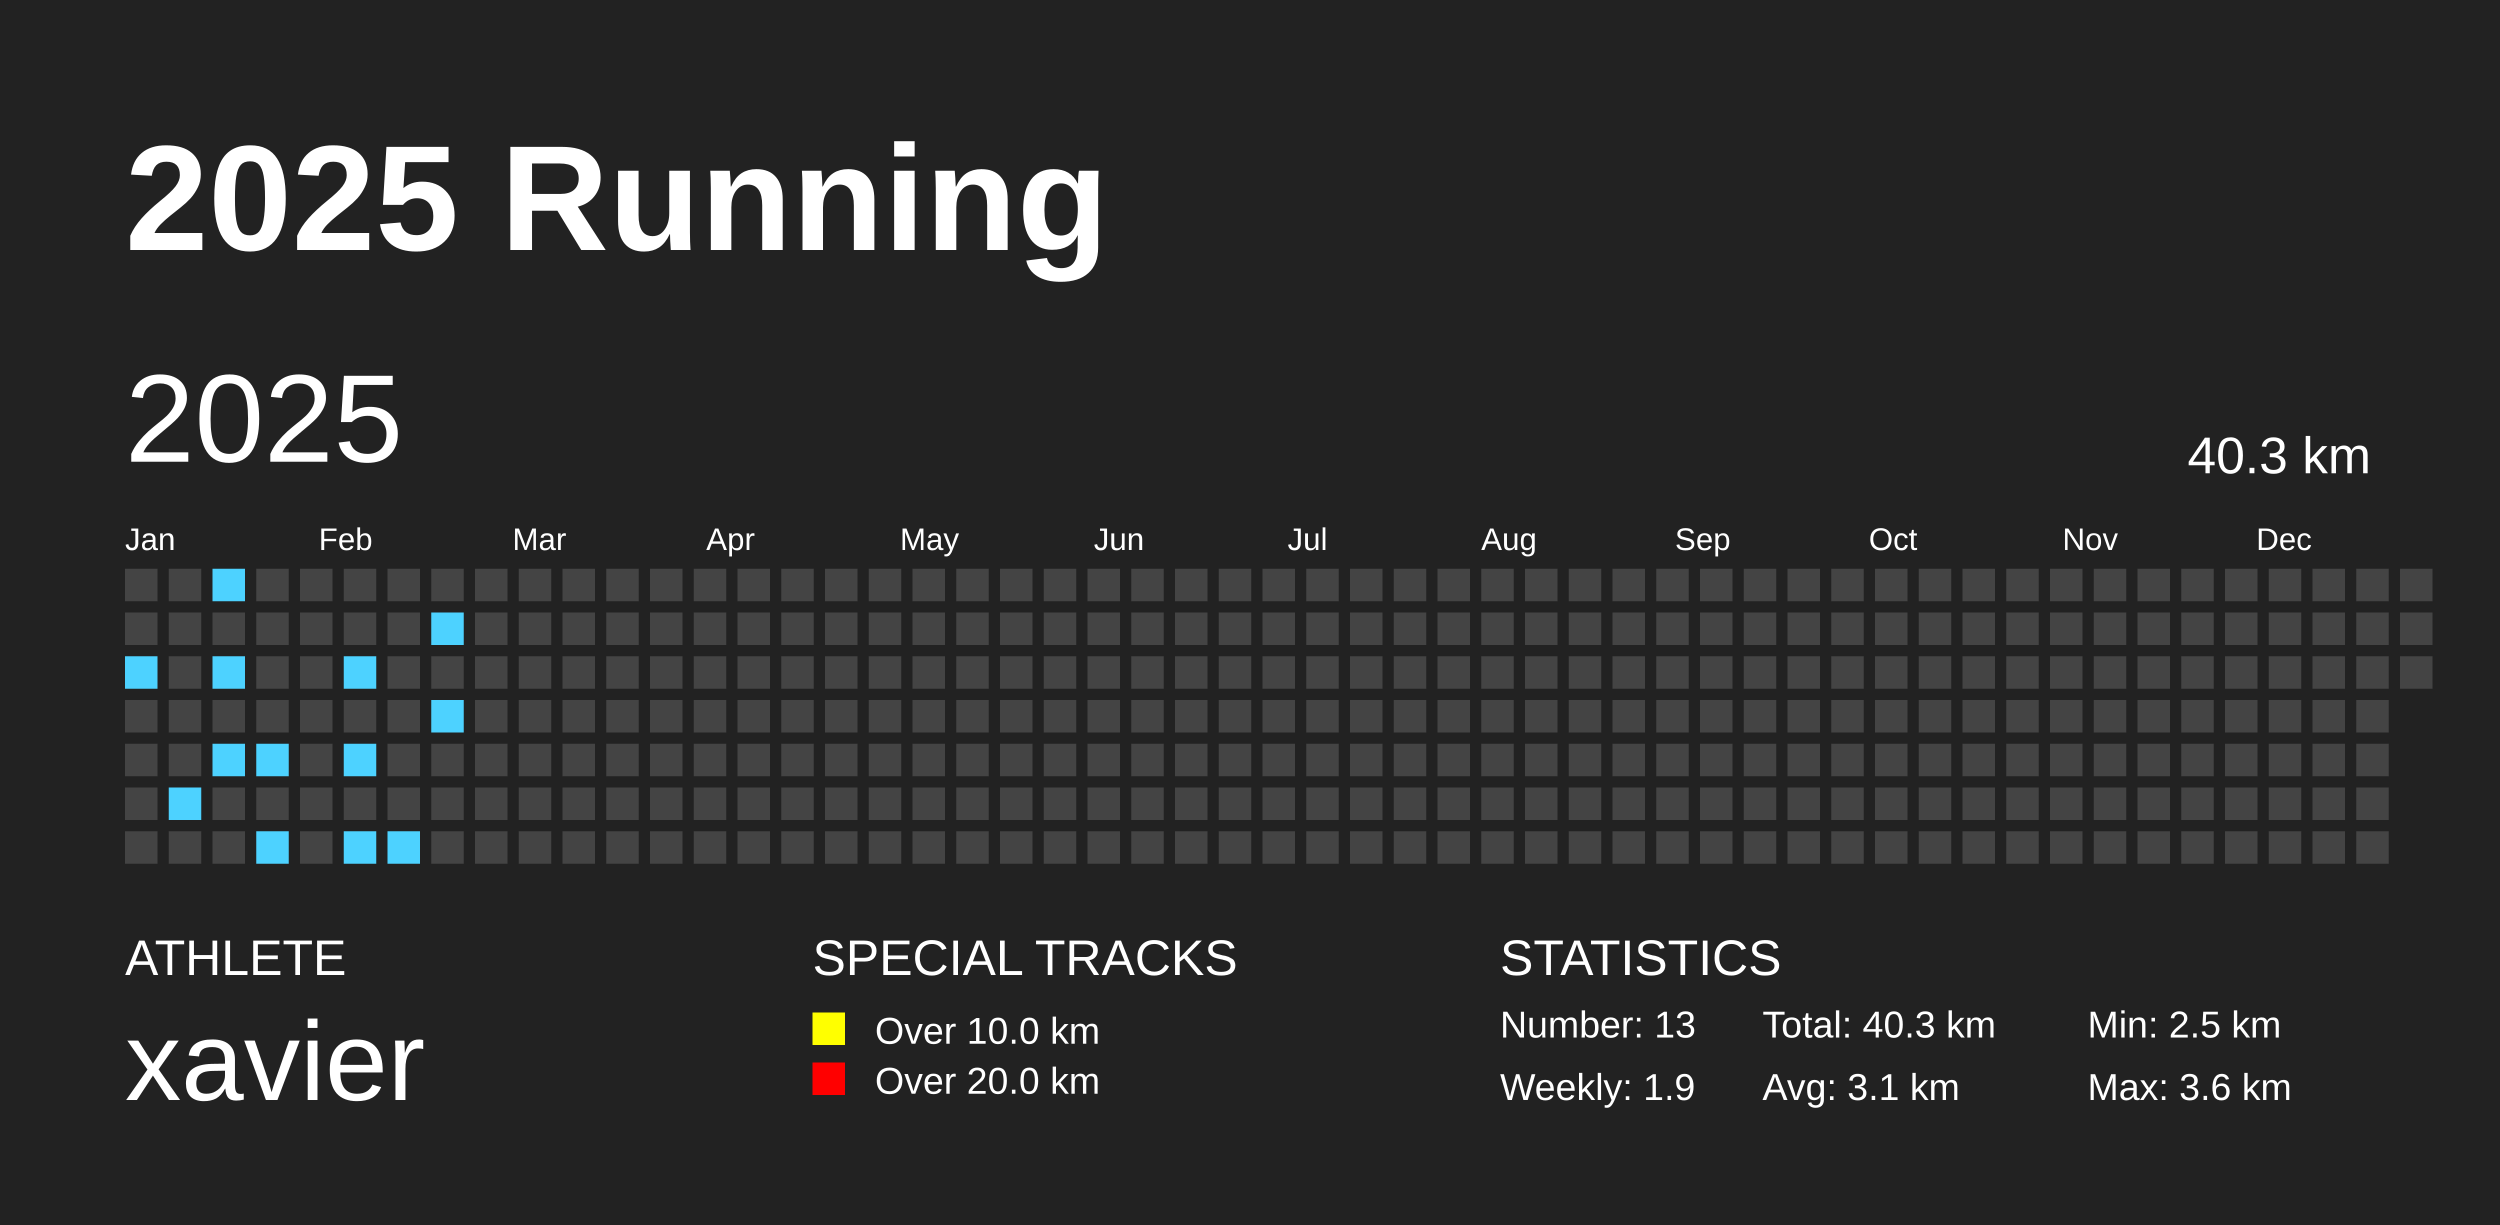
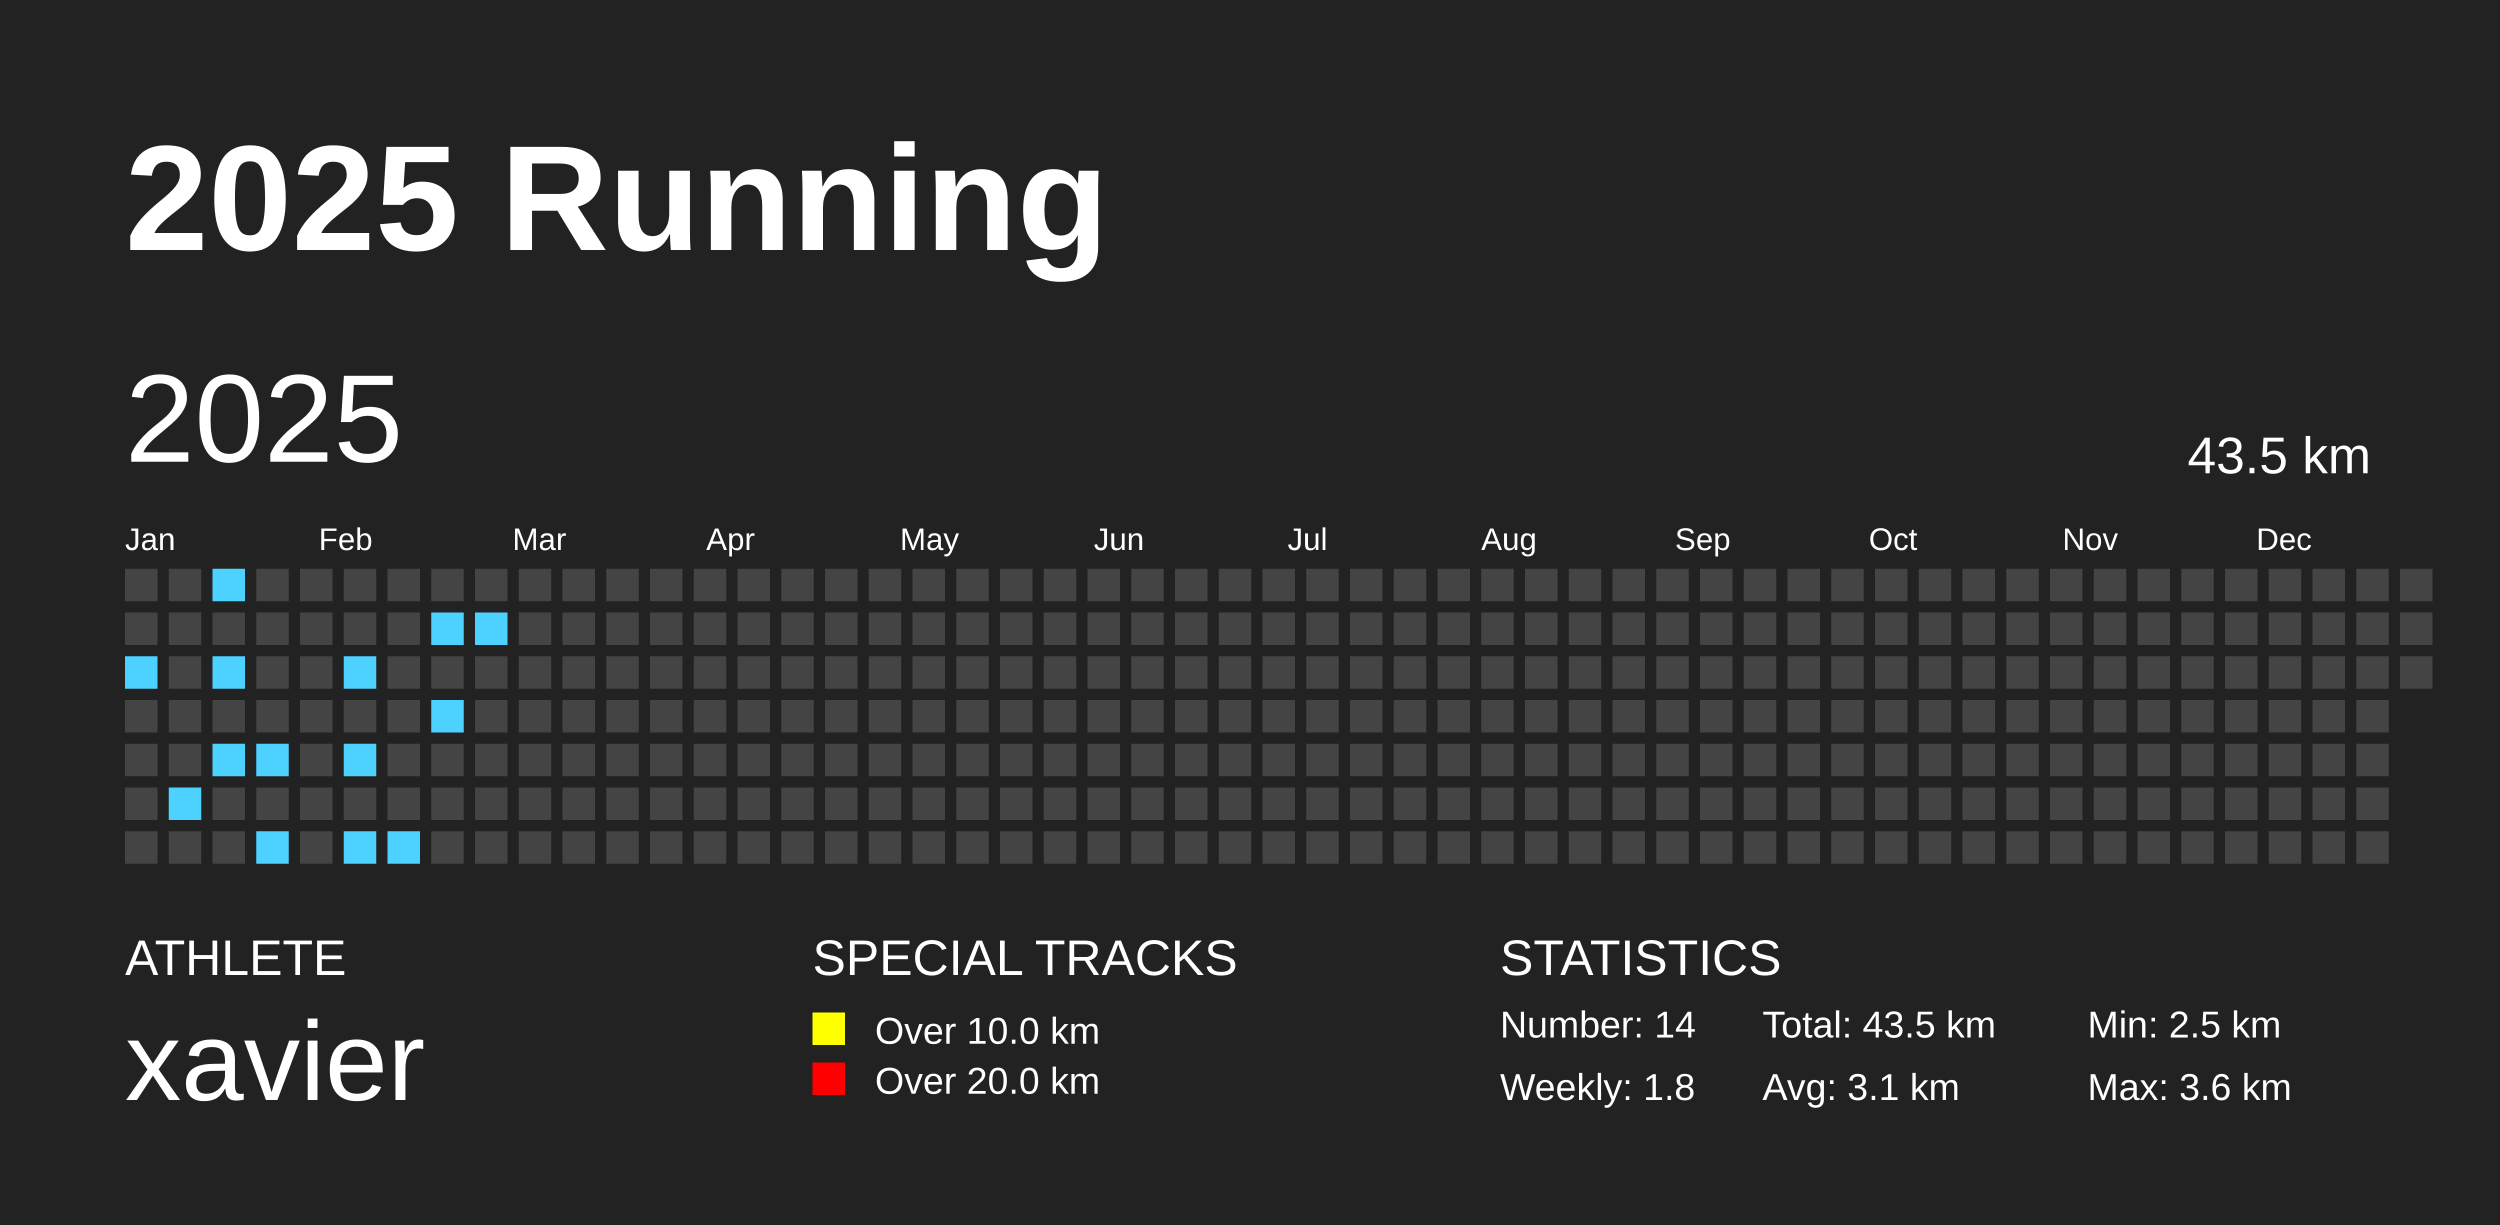
<svg xmlns="http://www.w3.org/2000/svg" baseProfile="full" height="98mm" version="1.1" viewBox="0,0,200,98" width="200mm">
  <defs />
  <rect fill="#222222" height="98" width="200" x="0" y="0" />
  <text fill="#FFFFFF" style="font-size:12px; font-family:Arial; font-weight:bold;" x="10" y="20">2025 Running</text>
  <text fill="#FFFFFF" style="font-size:4px; font-family:Arial" x="10" y="78">ATHLETE</text>
  <text fill="#FFFFFF" style="font-size:9px; font-family:Arial" x="10" y="88">xavier</text>
  <text fill="#FFFFFF" style="font-size:4px; font-family:Arial" x="65" y="78">SPECIAL TRACKS</text>
  <rect fill="yellow" height="2.6" width="2.6" x="65" y="81" />
  <text fill="#FFFFFF" style="font-size:3px; font-family:Arial" x="70" y="83.5">Over 10.0 km</text>
  <rect fill="red" height="2.6" width="2.6" x="65" y="85" />
  <text fill="#FFFFFF" style="font-size:3px; font-family:Arial" x="70" y="87.5">Over 20.0 km</text>
  <text fill="#FFFFFF" style="font-size:4px; font-family:Arial" x="120" y="78">STATISTICS</text>
-   <text fill="#FFFFFF" style="font-size:3px; font-family:Arial" x="120" y="83">Number: 13</text>
-   <text fill="#FFFFFF" style="font-size:3px; font-family:Arial" x="120" y="88">Weekly: 1.9</text>
-   <text fill="#FFFFFF" style="font-size:3px; font-family:Arial" x="141" y="83">Total: 40.3 km</text>
+   <text fill="#FFFFFF" style="font-size:3px; font-family:Arial" x="120" y="83">Number: 14</text>
+   <text fill="#FFFFFF" style="font-size:3px; font-family:Arial" x="120" y="88">Weekly: 1.8</text>
+   <text fill="#FFFFFF" style="font-size:3px; font-family:Arial" x="141" y="83">Total: 43.5 km</text>
  <text fill="#FFFFFF" style="font-size:3px; font-family:Arial" x="141" y="88">Avg: 3.1 km</text>
  <text fill="#FFFFFF" style="font-size:3px; font-family:Arial" x="167" y="83">Min: 2.5 km</text>
  <text fill="#FFFFFF" style="font-size:3px; font-family:Arial" x="167" y="88">Max: 3.6 km</text>
  <text dominant-baseline="hanging" fill="#FFFFFF" style="font-size:10.0px; font-family:Arial;" x="10" y="30">2025</text>
-   <text dominant-baseline="hanging" fill="#FFFFFF" style="font-size:4.125px; font-family:Arial;" x="175" y="35">40.3 km</text>
+   <text dominant-baseline="hanging" fill="#FFFFFF" style="font-size:4.125px; font-family:Arial;" x="175" y="35">43.5 km</text>
  <text fill="#FFFFFF" style="font-size:2.5px; font-family:Arial" x="10.0" y="44">Jan</text>
  <text fill="#FFFFFF" style="font-size:2.5px; font-family:Arial" x="25.5" y="44">Feb</text>
  <text fill="#FFFFFF" style="font-size:2.5px; font-family:Arial" x="41.0" y="44">Mar</text>
  <text fill="#FFFFFF" style="font-size:2.5px; font-family:Arial" x="56.5" y="44">Apr</text>
  <text fill="#FFFFFF" style="font-size:2.5px; font-family:Arial" x="72.0" y="44">May</text>
  <text fill="#FFFFFF" style="font-size:2.5px; font-family:Arial" x="87.5" y="44">Jun</text>
  <text fill="#FFFFFF" style="font-size:2.5px; font-family:Arial" x="103.0" y="44">Jul</text>
  <text fill="#FFFFFF" style="font-size:2.5px; font-family:Arial" x="118.5" y="44">Aug</text>
  <text fill="#FFFFFF" style="font-size:2.5px; font-family:Arial" x="134.0" y="44">Sep</text>
  <text fill="#FFFFFF" style="font-size:2.5px; font-family:Arial" x="149.5" y="44">Oct</text>
  <text fill="#FFFFFF" style="font-size:2.5px; font-family:Arial" x="165.0" y="44">Nov</text>
  <text fill="#FFFFFF" style="font-size:2.5px; font-family:Arial" x="180.5" y="44">Dec</text>
  <rect fill="#444444" height="2.6" width="2.6" x="10.0" y="45.5" />
  <rect fill="#444444" height="2.6" width="2.6" x="10.0" y="49.0" />
  <rect fill="#4dd2ff" height="2.6" width="2.6" x="10.0" y="52.5" />
  <rect fill="#444444" height="2.6" width="2.6" x="10.0" y="56.0" />
  <rect fill="#444444" height="2.6" width="2.6" x="10.0" y="59.5" />
  <rect fill="#444444" height="2.6" width="2.6" x="10.0" y="63.0" />
  <rect fill="#444444" height="2.6" width="2.6" x="10.0" y="66.5" />
  <rect fill="#444444" height="2.6" width="2.6" x="13.5" y="45.5" />
  <rect fill="#444444" height="2.6" width="2.6" x="13.5" y="49.0" />
  <rect fill="#444444" height="2.6" width="2.6" x="13.5" y="52.5" />
  <rect fill="#444444" height="2.6" width="2.6" x="13.5" y="56.0" />
  <rect fill="#444444" height="2.6" width="2.6" x="13.5" y="59.5" />
  <rect fill="#4dd2ff" height="2.6" width="2.6" x="13.5" y="63.0" />
  <rect fill="#444444" height="2.6" width="2.6" x="13.5" y="66.5" />
  <rect fill="#4dd2ff" height="2.6" width="2.6" x="17.0" y="45.5" />
  <rect fill="#444444" height="2.6" width="2.6" x="17.0" y="49.0" />
  <rect fill="#4dd2ff" height="2.6" width="2.6" x="17.0" y="52.5" />
  <rect fill="#444444" height="2.6" width="2.6" x="17.0" y="56.0" />
  <rect fill="#4dd2ff" height="2.6" width="2.6" x="17.0" y="59.5" />
  <rect fill="#444444" height="2.6" width="2.6" x="17.0" y="63.0" />
  <rect fill="#444444" height="2.6" width="2.6" x="17.0" y="66.5" />
  <rect fill="#444444" height="2.6" width="2.6" x="20.5" y="45.5" />
  <rect fill="#444444" height="2.6" width="2.6" x="20.5" y="49.0" />
  <rect fill="#444444" height="2.6" width="2.6" x="20.5" y="52.5" />
  <rect fill="#444444" height="2.6" width="2.6" x="20.5" y="56.0" />
  <rect fill="#4dd2ff" height="2.6" width="2.6" x="20.5" y="59.5" />
  <rect fill="#444444" height="2.6" width="2.6" x="20.5" y="63.0" />
  <rect fill="#4dd2ff" height="2.6" width="2.6" x="20.5" y="66.5" />
  <rect fill="#444444" height="2.6" width="2.6" x="24.0" y="45.5" />
  <rect fill="#444444" height="2.6" width="2.6" x="24.0" y="49.0" />
  <rect fill="#444444" height="2.6" width="2.6" x="24.0" y="52.5" />
  <rect fill="#444444" height="2.6" width="2.6" x="24.0" y="56.0" />
  <rect fill="#444444" height="2.6" width="2.6" x="24.0" y="59.5" />
  <rect fill="#444444" height="2.6" width="2.6" x="24.0" y="63.0" />
  <rect fill="#444444" height="2.6" width="2.6" x="24.0" y="66.5" />
  <rect fill="#444444" height="2.6" width="2.6" x="27.5" y="45.5" />
  <rect fill="#444444" height="2.6" width="2.6" x="27.5" y="49.0" />
  <rect fill="#4dd2ff" height="2.6" width="2.6" x="27.5" y="52.5" />
  <rect fill="#444444" height="2.6" width="2.6" x="27.5" y="56.0" />
  <rect fill="#4dd2ff" height="2.6" width="2.6" x="27.5" y="59.5" />
  <rect fill="#444444" height="2.6" width="2.6" x="27.5" y="63.0" />
  <rect fill="#4dd2ff" height="2.6" width="2.6" x="27.5" y="66.5" />
  <rect fill="#444444" height="2.6" width="2.6" x="31.0" y="45.5" />
  <rect fill="#444444" height="2.6" width="2.6" x="31.0" y="49.0" />
  <rect fill="#444444" height="2.6" width="2.6" x="31.0" y="52.5" />
  <rect fill="#444444" height="2.6" width="2.6" x="31.0" y="56.0" />
  <rect fill="#444444" height="2.6" width="2.6" x="31.0" y="59.5" />
  <rect fill="#444444" height="2.6" width="2.6" x="31.0" y="63.0" />
  <rect fill="#4dd2ff" height="2.6" width="2.6" x="31.0" y="66.5" />
  <rect fill="#444444" height="2.6" width="2.6" x="34.5" y="45.5" />
  <rect fill="#4dd2ff" height="2.6" width="2.6" x="34.5" y="49.0" />
  <rect fill="#444444" height="2.6" width="2.6" x="34.5" y="52.5" />
  <rect fill="#4dd2ff" height="2.6" width="2.6" x="34.5" y="56.0" />
  <rect fill="#444444" height="2.6" width="2.6" x="34.5" y="59.5" />
  <rect fill="#444444" height="2.6" width="2.6" x="34.5" y="63.0" />
  <rect fill="#444444" height="2.6" width="2.6" x="34.5" y="66.5" />
  <rect fill="#444444" height="2.6" width="2.6" x="38.0" y="45.5" />
-   <rect fill="#444444" height="2.6" width="2.6" x="38.0" y="49.0" />
+   <rect fill="#4dd2ff" height="2.6" width="2.6" x="38.0" y="49.0" />
  <rect fill="#444444" height="2.6" width="2.6" x="38.0" y="52.5" />
  <rect fill="#444444" height="2.6" width="2.6" x="38.0" y="56.0" />
  <rect fill="#444444" height="2.6" width="2.6" x="38.0" y="59.5" />
  <rect fill="#444444" height="2.6" width="2.6" x="38.0" y="63.0" />
  <rect fill="#444444" height="2.6" width="2.6" x="38.0" y="66.5" />
  <rect fill="#444444" height="2.6" width="2.6" x="41.5" y="45.5" />
  <rect fill="#444444" height="2.6" width="2.6" x="41.5" y="49.0" />
  <rect fill="#444444" height="2.6" width="2.6" x="41.5" y="52.5" />
  <rect fill="#444444" height="2.6" width="2.6" x="41.5" y="56.0" />
  <rect fill="#444444" height="2.6" width="2.6" x="41.5" y="59.5" />
  <rect fill="#444444" height="2.6" width="2.6" x="41.5" y="63.0" />
  <rect fill="#444444" height="2.6" width="2.6" x="41.5" y="66.5" />
  <rect fill="#444444" height="2.6" width="2.6" x="45.0" y="45.5" />
  <rect fill="#444444" height="2.6" width="2.6" x="45.0" y="49.0" />
  <rect fill="#444444" height="2.6" width="2.6" x="45.0" y="52.5" />
  <rect fill="#444444" height="2.6" width="2.6" x="45.0" y="56.0" />
  <rect fill="#444444" height="2.6" width="2.6" x="45.0" y="59.5" />
  <rect fill="#444444" height="2.6" width="2.6" x="45.0" y="63.0" />
  <rect fill="#444444" height="2.6" width="2.6" x="45.0" y="66.5" />
  <rect fill="#444444" height="2.6" width="2.6" x="48.5" y="45.5" />
  <rect fill="#444444" height="2.6" width="2.6" x="48.5" y="49.0" />
  <rect fill="#444444" height="2.6" width="2.6" x="48.5" y="52.5" />
  <rect fill="#444444" height="2.6" width="2.6" x="48.5" y="56.0" />
  <rect fill="#444444" height="2.6" width="2.6" x="48.5" y="59.5" />
  <rect fill="#444444" height="2.6" width="2.6" x="48.5" y="63.0" />
  <rect fill="#444444" height="2.6" width="2.6" x="48.5" y="66.5" />
  <rect fill="#444444" height="2.6" width="2.6" x="52.0" y="45.5" />
  <rect fill="#444444" height="2.6" width="2.6" x="52.0" y="49.0" />
  <rect fill="#444444" height="2.6" width="2.6" x="52.0" y="52.5" />
  <rect fill="#444444" height="2.6" width="2.6" x="52.0" y="56.0" />
  <rect fill="#444444" height="2.6" width="2.6" x="52.0" y="59.5" />
  <rect fill="#444444" height="2.6" width="2.6" x="52.0" y="63.0" />
  <rect fill="#444444" height="2.6" width="2.6" x="52.0" y="66.5" />
  <rect fill="#444444" height="2.6" width="2.6" x="55.5" y="45.5" />
  <rect fill="#444444" height="2.6" width="2.6" x="55.5" y="49.0" />
  <rect fill="#444444" height="2.6" width="2.6" x="55.5" y="52.5" />
  <rect fill="#444444" height="2.6" width="2.6" x="55.5" y="56.0" />
  <rect fill="#444444" height="2.6" width="2.6" x="55.5" y="59.5" />
  <rect fill="#444444" height="2.6" width="2.6" x="55.5" y="63.0" />
  <rect fill="#444444" height="2.6" width="2.6" x="55.5" y="66.5" />
  <rect fill="#444444" height="2.6" width="2.6" x="59.0" y="45.5" />
  <rect fill="#444444" height="2.6" width="2.6" x="59.0" y="49.0" />
  <rect fill="#444444" height="2.6" width="2.6" x="59.0" y="52.5" />
  <rect fill="#444444" height="2.6" width="2.6" x="59.0" y="56.0" />
  <rect fill="#444444" height="2.6" width="2.6" x="59.0" y="59.5" />
  <rect fill="#444444" height="2.6" width="2.6" x="59.0" y="63.0" />
  <rect fill="#444444" height="2.6" width="2.6" x="59.0" y="66.5" />
  <rect fill="#444444" height="2.6" width="2.6" x="62.5" y="45.5" />
  <rect fill="#444444" height="2.6" width="2.6" x="62.5" y="49.0" />
  <rect fill="#444444" height="2.6" width="2.6" x="62.5" y="52.5" />
  <rect fill="#444444" height="2.6" width="2.6" x="62.5" y="56.0" />
  <rect fill="#444444" height="2.6" width="2.6" x="62.5" y="59.5" />
  <rect fill="#444444" height="2.6" width="2.6" x="62.5" y="63.0" />
  <rect fill="#444444" height="2.6" width="2.6" x="62.5" y="66.5" />
  <rect fill="#444444" height="2.6" width="2.6" x="66.0" y="45.5" />
  <rect fill="#444444" height="2.6" width="2.6" x="66.0" y="49.0" />
  <rect fill="#444444" height="2.6" width="2.6" x="66.0" y="52.5" />
  <rect fill="#444444" height="2.6" width="2.6" x="66.0" y="56.0" />
  <rect fill="#444444" height="2.6" width="2.6" x="66.0" y="59.5" />
  <rect fill="#444444" height="2.6" width="2.6" x="66.0" y="63.0" />
  <rect fill="#444444" height="2.6" width="2.6" x="66.0" y="66.5" />
  <rect fill="#444444" height="2.6" width="2.6" x="69.5" y="45.5" />
  <rect fill="#444444" height="2.6" width="2.6" x="69.5" y="49.0" />
  <rect fill="#444444" height="2.6" width="2.6" x="69.5" y="52.5" />
  <rect fill="#444444" height="2.6" width="2.6" x="69.5" y="56.0" />
  <rect fill="#444444" height="2.6" width="2.6" x="69.5" y="59.5" />
  <rect fill="#444444" height="2.6" width="2.6" x="69.5" y="63.0" />
  <rect fill="#444444" height="2.6" width="2.6" x="69.5" y="66.5" />
  <rect fill="#444444" height="2.6" width="2.6" x="73.0" y="45.5" />
  <rect fill="#444444" height="2.6" width="2.6" x="73.0" y="49.0" />
  <rect fill="#444444" height="2.6" width="2.6" x="73.0" y="52.5" />
  <rect fill="#444444" height="2.6" width="2.6" x="73.0" y="56.0" />
  <rect fill="#444444" height="2.6" width="2.6" x="73.0" y="59.5" />
  <rect fill="#444444" height="2.6" width="2.6" x="73.0" y="63.0" />
  <rect fill="#444444" height="2.6" width="2.6" x="73.0" y="66.5" />
  <rect fill="#444444" height="2.6" width="2.6" x="76.5" y="45.5" />
  <rect fill="#444444" height="2.6" width="2.6" x="76.5" y="49.0" />
  <rect fill="#444444" height="2.6" width="2.6" x="76.5" y="52.5" />
  <rect fill="#444444" height="2.6" width="2.6" x="76.5" y="56.0" />
  <rect fill="#444444" height="2.6" width="2.6" x="76.5" y="59.5" />
  <rect fill="#444444" height="2.6" width="2.6" x="76.5" y="63.0" />
  <rect fill="#444444" height="2.6" width="2.6" x="76.5" y="66.5" />
  <rect fill="#444444" height="2.6" width="2.6" x="80.0" y="45.5" />
  <rect fill="#444444" height="2.6" width="2.6" x="80.0" y="49.0" />
  <rect fill="#444444" height="2.6" width="2.6" x="80.0" y="52.5" />
  <rect fill="#444444" height="2.6" width="2.6" x="80.0" y="56.0" />
  <rect fill="#444444" height="2.6" width="2.6" x="80.0" y="59.5" />
  <rect fill="#444444" height="2.6" width="2.6" x="80.0" y="63.0" />
  <rect fill="#444444" height="2.6" width="2.6" x="80.0" y="66.5" />
  <rect fill="#444444" height="2.6" width="2.6" x="83.5" y="45.5" />
  <rect fill="#444444" height="2.6" width="2.6" x="83.5" y="49.0" />
  <rect fill="#444444" height="2.6" width="2.6" x="83.5" y="52.5" />
  <rect fill="#444444" height="2.6" width="2.6" x="83.5" y="56.0" />
  <rect fill="#444444" height="2.6" width="2.6" x="83.5" y="59.5" />
  <rect fill="#444444" height="2.6" width="2.6" x="83.5" y="63.0" />
  <rect fill="#444444" height="2.6" width="2.6" x="83.5" y="66.5" />
  <rect fill="#444444" height="2.6" width="2.6" x="87.0" y="45.5" />
  <rect fill="#444444" height="2.6" width="2.6" x="87.0" y="49.0" />
  <rect fill="#444444" height="2.6" width="2.6" x="87.0" y="52.5" />
  <rect fill="#444444" height="2.6" width="2.6" x="87.0" y="56.0" />
  <rect fill="#444444" height="2.6" width="2.6" x="87.0" y="59.5" />
  <rect fill="#444444" height="2.6" width="2.6" x="87.0" y="63.0" />
  <rect fill="#444444" height="2.6" width="2.6" x="87.0" y="66.5" />
  <rect fill="#444444" height="2.6" width="2.6" x="90.5" y="45.5" />
  <rect fill="#444444" height="2.6" width="2.6" x="90.5" y="49.0" />
  <rect fill="#444444" height="2.6" width="2.6" x="90.5" y="52.5" />
  <rect fill="#444444" height="2.6" width="2.6" x="90.5" y="56.0" />
  <rect fill="#444444" height="2.6" width="2.6" x="90.5" y="59.5" />
  <rect fill="#444444" height="2.6" width="2.6" x="90.5" y="63.0" />
  <rect fill="#444444" height="2.6" width="2.6" x="90.5" y="66.5" />
  <rect fill="#444444" height="2.6" width="2.6" x="94.0" y="45.5" />
  <rect fill="#444444" height="2.6" width="2.6" x="94.0" y="49.0" />
  <rect fill="#444444" height="2.6" width="2.6" x="94.0" y="52.5" />
  <rect fill="#444444" height="2.6" width="2.6" x="94.0" y="56.0" />
  <rect fill="#444444" height="2.6" width="2.6" x="94.0" y="59.5" />
  <rect fill="#444444" height="2.6" width="2.6" x="94.0" y="63.0" />
  <rect fill="#444444" height="2.6" width="2.6" x="94.0" y="66.5" />
  <rect fill="#444444" height="2.6" width="2.6" x="97.5" y="45.5" />
  <rect fill="#444444" height="2.6" width="2.6" x="97.5" y="49.0" />
  <rect fill="#444444" height="2.6" width="2.6" x="97.5" y="52.5" />
  <rect fill="#444444" height="2.6" width="2.6" x="97.5" y="56.0" />
  <rect fill="#444444" height="2.6" width="2.6" x="97.5" y="59.5" />
  <rect fill="#444444" height="2.6" width="2.6" x="97.5" y="63.0" />
  <rect fill="#444444" height="2.6" width="2.6" x="97.5" y="66.5" />
  <rect fill="#444444" height="2.6" width="2.6" x="101.0" y="45.5" />
  <rect fill="#444444" height="2.6" width="2.6" x="101.0" y="49.0" />
  <rect fill="#444444" height="2.6" width="2.6" x="101.0" y="52.5" />
  <rect fill="#444444" height="2.6" width="2.6" x="101.0" y="56.0" />
  <rect fill="#444444" height="2.6" width="2.6" x="101.0" y="59.5" />
  <rect fill="#444444" height="2.6" width="2.6" x="101.0" y="63.0" />
  <rect fill="#444444" height="2.6" width="2.6" x="101.0" y="66.5" />
  <rect fill="#444444" height="2.6" width="2.6" x="104.5" y="45.5" />
  <rect fill="#444444" height="2.6" width="2.6" x="104.5" y="49.0" />
  <rect fill="#444444" height="2.6" width="2.6" x="104.5" y="52.5" />
  <rect fill="#444444" height="2.6" width="2.6" x="104.5" y="56.0" />
  <rect fill="#444444" height="2.6" width="2.6" x="104.5" y="59.5" />
  <rect fill="#444444" height="2.6" width="2.6" x="104.5" y="63.0" />
  <rect fill="#444444" height="2.6" width="2.6" x="104.5" y="66.5" />
  <rect fill="#444444" height="2.6" width="2.6" x="108.0" y="45.5" />
  <rect fill="#444444" height="2.6" width="2.6" x="108.0" y="49.0" />
  <rect fill="#444444" height="2.6" width="2.6" x="108.0" y="52.5" />
  <rect fill="#444444" height="2.6" width="2.6" x="108.0" y="56.0" />
  <rect fill="#444444" height="2.6" width="2.6" x="108.0" y="59.5" />
  <rect fill="#444444" height="2.6" width="2.6" x="108.0" y="63.0" />
  <rect fill="#444444" height="2.6" width="2.6" x="108.0" y="66.5" />
  <rect fill="#444444" height="2.6" width="2.6" x="111.5" y="45.5" />
  <rect fill="#444444" height="2.6" width="2.6" x="111.5" y="49.0" />
  <rect fill="#444444" height="2.6" width="2.6" x="111.5" y="52.5" />
  <rect fill="#444444" height="2.6" width="2.6" x="111.5" y="56.0" />
  <rect fill="#444444" height="2.6" width="2.6" x="111.5" y="59.5" />
  <rect fill="#444444" height="2.6" width="2.6" x="111.5" y="63.0" />
  <rect fill="#444444" height="2.6" width="2.6" x="111.5" y="66.5" />
  <rect fill="#444444" height="2.6" width="2.6" x="115.0" y="45.5" />
  <rect fill="#444444" height="2.6" width="2.6" x="115.0" y="49.0" />
  <rect fill="#444444" height="2.6" width="2.6" x="115.0" y="52.5" />
  <rect fill="#444444" height="2.6" width="2.6" x="115.0" y="56.0" />
  <rect fill="#444444" height="2.6" width="2.6" x="115.0" y="59.5" />
  <rect fill="#444444" height="2.6" width="2.6" x="115.0" y="63.0" />
  <rect fill="#444444" height="2.6" width="2.6" x="115.0" y="66.5" />
  <rect fill="#444444" height="2.6" width="2.6" x="118.5" y="45.5" />
  <rect fill="#444444" height="2.6" width="2.6" x="118.5" y="49.0" />
  <rect fill="#444444" height="2.6" width="2.6" x="118.5" y="52.5" />
  <rect fill="#444444" height="2.6" width="2.6" x="118.5" y="56.0" />
  <rect fill="#444444" height="2.6" width="2.6" x="118.5" y="59.5" />
  <rect fill="#444444" height="2.6" width="2.6" x="118.5" y="63.0" />
  <rect fill="#444444" height="2.6" width="2.6" x="118.5" y="66.5" />
  <rect fill="#444444" height="2.6" width="2.6" x="122.0" y="45.5" />
  <rect fill="#444444" height="2.6" width="2.6" x="122.0" y="49.0" />
  <rect fill="#444444" height="2.6" width="2.6" x="122.0" y="52.5" />
  <rect fill="#444444" height="2.6" width="2.6" x="122.0" y="56.0" />
  <rect fill="#444444" height="2.6" width="2.6" x="122.0" y="59.5" />
  <rect fill="#444444" height="2.6" width="2.6" x="122.0" y="63.0" />
  <rect fill="#444444" height="2.6" width="2.6" x="122.0" y="66.5" />
  <rect fill="#444444" height="2.6" width="2.6" x="125.5" y="45.5" />
  <rect fill="#444444" height="2.6" width="2.6" x="125.5" y="49.0" />
  <rect fill="#444444" height="2.6" width="2.6" x="125.5" y="52.5" />
  <rect fill="#444444" height="2.6" width="2.6" x="125.5" y="56.0" />
  <rect fill="#444444" height="2.6" width="2.6" x="125.5" y="59.5" />
  <rect fill="#444444" height="2.6" width="2.6" x="125.5" y="63.0" />
  <rect fill="#444444" height="2.6" width="2.6" x="125.5" y="66.5" />
  <rect fill="#444444" height="2.6" width="2.6" x="129.0" y="45.5" />
  <rect fill="#444444" height="2.6" width="2.6" x="129.0" y="49.0" />
  <rect fill="#444444" height="2.6" width="2.6" x="129.0" y="52.5" />
  <rect fill="#444444" height="2.6" width="2.6" x="129.0" y="56.0" />
  <rect fill="#444444" height="2.6" width="2.6" x="129.0" y="59.5" />
  <rect fill="#444444" height="2.6" width="2.6" x="129.0" y="63.0" />
  <rect fill="#444444" height="2.6" width="2.6" x="129.0" y="66.5" />
  <rect fill="#444444" height="2.6" width="2.6" x="132.5" y="45.5" />
  <rect fill="#444444" height="2.6" width="2.6" x="132.5" y="49.0" />
  <rect fill="#444444" height="2.6" width="2.6" x="132.5" y="52.5" />
  <rect fill="#444444" height="2.6" width="2.6" x="132.5" y="56.0" />
  <rect fill="#444444" height="2.6" width="2.6" x="132.5" y="59.5" />
  <rect fill="#444444" height="2.6" width="2.6" x="132.5" y="63.0" />
  <rect fill="#444444" height="2.6" width="2.6" x="132.5" y="66.5" />
  <rect fill="#444444" height="2.6" width="2.6" x="136.0" y="45.5" />
  <rect fill="#444444" height="2.6" width="2.6" x="136.0" y="49.0" />
  <rect fill="#444444" height="2.6" width="2.6" x="136.0" y="52.5" />
  <rect fill="#444444" height="2.6" width="2.6" x="136.0" y="56.0" />
  <rect fill="#444444" height="2.6" width="2.6" x="136.0" y="59.5" />
  <rect fill="#444444" height="2.6" width="2.6" x="136.0" y="63.0" />
  <rect fill="#444444" height="2.6" width="2.6" x="136.0" y="66.5" />
  <rect fill="#444444" height="2.6" width="2.6" x="139.5" y="45.5" />
  <rect fill="#444444" height="2.6" width="2.6" x="139.5" y="49.0" />
  <rect fill="#444444" height="2.6" width="2.6" x="139.5" y="52.5" />
  <rect fill="#444444" height="2.6" width="2.6" x="139.5" y="56.0" />
  <rect fill="#444444" height="2.6" width="2.6" x="139.5" y="59.5" />
  <rect fill="#444444" height="2.6" width="2.6" x="139.5" y="63.0" />
  <rect fill="#444444" height="2.6" width="2.6" x="139.5" y="66.5" />
  <rect fill="#444444" height="2.6" width="2.6" x="143.0" y="45.5" />
  <rect fill="#444444" height="2.6" width="2.6" x="143.0" y="49.0" />
  <rect fill="#444444" height="2.6" width="2.6" x="143.0" y="52.5" />
  <rect fill="#444444" height="2.6" width="2.6" x="143.0" y="56.0" />
  <rect fill="#444444" height="2.6" width="2.6" x="143.0" y="59.5" />
  <rect fill="#444444" height="2.6" width="2.6" x="143.0" y="63.0" />
  <rect fill="#444444" height="2.6" width="2.6" x="143.0" y="66.5" />
  <rect fill="#444444" height="2.6" width="2.6" x="146.5" y="45.5" />
  <rect fill="#444444" height="2.6" width="2.6" x="146.5" y="49.0" />
  <rect fill="#444444" height="2.6" width="2.6" x="146.5" y="52.5" />
  <rect fill="#444444" height="2.6" width="2.6" x="146.5" y="56.0" />
  <rect fill="#444444" height="2.6" width="2.6" x="146.5" y="59.5" />
  <rect fill="#444444" height="2.6" width="2.6" x="146.5" y="63.0" />
  <rect fill="#444444" height="2.6" width="2.6" x="146.5" y="66.5" />
  <rect fill="#444444" height="2.6" width="2.6" x="150.0" y="45.5" />
  <rect fill="#444444" height="2.6" width="2.6" x="150.0" y="49.0" />
  <rect fill="#444444" height="2.6" width="2.6" x="150.0" y="52.5" />
  <rect fill="#444444" height="2.6" width="2.6" x="150.0" y="56.0" />
  <rect fill="#444444" height="2.6" width="2.6" x="150.0" y="59.5" />
  <rect fill="#444444" height="2.6" width="2.6" x="150.0" y="63.0" />
  <rect fill="#444444" height="2.6" width="2.6" x="150.0" y="66.5" />
  <rect fill="#444444" height="2.6" width="2.6" x="153.5" y="45.5" />
  <rect fill="#444444" height="2.6" width="2.6" x="153.5" y="49.0" />
  <rect fill="#444444" height="2.6" width="2.6" x="153.5" y="52.5" />
  <rect fill="#444444" height="2.6" width="2.6" x="153.5" y="56.0" />
  <rect fill="#444444" height="2.6" width="2.6" x="153.5" y="59.5" />
  <rect fill="#444444" height="2.6" width="2.6" x="153.5" y="63.0" />
  <rect fill="#444444" height="2.6" width="2.6" x="153.5" y="66.5" />
  <rect fill="#444444" height="2.6" width="2.6" x="157.0" y="45.5" />
  <rect fill="#444444" height="2.6" width="2.6" x="157.0" y="49.0" />
  <rect fill="#444444" height="2.6" width="2.6" x="157.0" y="52.5" />
  <rect fill="#444444" height="2.6" width="2.6" x="157.0" y="56.0" />
  <rect fill="#444444" height="2.6" width="2.6" x="157.0" y="59.5" />
  <rect fill="#444444" height="2.6" width="2.6" x="157.0" y="63.0" />
  <rect fill="#444444" height="2.6" width="2.6" x="157.0" y="66.5" />
  <rect fill="#444444" height="2.6" width="2.6" x="160.5" y="45.5" />
  <rect fill="#444444" height="2.6" width="2.6" x="160.5" y="49.0" />
  <rect fill="#444444" height="2.6" width="2.6" x="160.5" y="52.5" />
  <rect fill="#444444" height="2.6" width="2.6" x="160.5" y="56.0" />
  <rect fill="#444444" height="2.6" width="2.6" x="160.5" y="59.5" />
  <rect fill="#444444" height="2.6" width="2.6" x="160.5" y="63.0" />
  <rect fill="#444444" height="2.6" width="2.6" x="160.5" y="66.5" />
  <rect fill="#444444" height="2.6" width="2.6" x="164.0" y="45.5" />
  <rect fill="#444444" height="2.6" width="2.6" x="164.0" y="49.0" />
  <rect fill="#444444" height="2.6" width="2.6" x="164.0" y="52.5" />
  <rect fill="#444444" height="2.6" width="2.6" x="164.0" y="56.0" />
  <rect fill="#444444" height="2.6" width="2.6" x="164.0" y="59.5" />
  <rect fill="#444444" height="2.6" width="2.6" x="164.0" y="63.0" />
  <rect fill="#444444" height="2.6" width="2.6" x="164.0" y="66.5" />
  <rect fill="#444444" height="2.6" width="2.6" x="167.5" y="45.5" />
  <rect fill="#444444" height="2.6" width="2.6" x="167.5" y="49.0" />
  <rect fill="#444444" height="2.6" width="2.6" x="167.5" y="52.5" />
  <rect fill="#444444" height="2.6" width="2.6" x="167.5" y="56.0" />
  <rect fill="#444444" height="2.6" width="2.6" x="167.5" y="59.5" />
  <rect fill="#444444" height="2.6" width="2.6" x="167.5" y="63.0" />
  <rect fill="#444444" height="2.6" width="2.6" x="167.5" y="66.5" />
  <rect fill="#444444" height="2.6" width="2.6" x="171.0" y="45.5" />
  <rect fill="#444444" height="2.6" width="2.6" x="171.0" y="49.0" />
  <rect fill="#444444" height="2.6" width="2.6" x="171.0" y="52.5" />
  <rect fill="#444444" height="2.6" width="2.6" x="171.0" y="56.0" />
  <rect fill="#444444" height="2.6" width="2.6" x="171.0" y="59.5" />
  <rect fill="#444444" height="2.6" width="2.6" x="171.0" y="63.0" />
  <rect fill="#444444" height="2.6" width="2.6" x="171.0" y="66.5" />
  <rect fill="#444444" height="2.6" width="2.6" x="174.5" y="45.5" />
  <rect fill="#444444" height="2.6" width="2.6" x="174.5" y="49.0" />
  <rect fill="#444444" height="2.6" width="2.6" x="174.5" y="52.5" />
  <rect fill="#444444" height="2.6" width="2.6" x="174.5" y="56.0" />
  <rect fill="#444444" height="2.6" width="2.6" x="174.5" y="59.5" />
  <rect fill="#444444" height="2.6" width="2.6" x="174.5" y="63.0" />
  <rect fill="#444444" height="2.6" width="2.6" x="174.5" y="66.5" />
  <rect fill="#444444" height="2.6" width="2.6" x="178.0" y="45.5" />
  <rect fill="#444444" height="2.6" width="2.6" x="178.0" y="49.0" />
  <rect fill="#444444" height="2.6" width="2.6" x="178.0" y="52.5" />
  <rect fill="#444444" height="2.6" width="2.6" x="178.0" y="56.0" />
  <rect fill="#444444" height="2.6" width="2.6" x="178.0" y="59.5" />
  <rect fill="#444444" height="2.6" width="2.6" x="178.0" y="63.0" />
  <rect fill="#444444" height="2.6" width="2.6" x="178.0" y="66.5" />
  <rect fill="#444444" height="2.6" width="2.6" x="181.5" y="45.5" />
  <rect fill="#444444" height="2.6" width="2.6" x="181.5" y="49.0" />
  <rect fill="#444444" height="2.6" width="2.6" x="181.5" y="52.5" />
  <rect fill="#444444" height="2.6" width="2.6" x="181.5" y="56.0" />
  <rect fill="#444444" height="2.6" width="2.6" x="181.5" y="59.5" />
  <rect fill="#444444" height="2.6" width="2.6" x="181.5" y="63.0" />
  <rect fill="#444444" height="2.6" width="2.6" x="181.5" y="66.5" />
  <rect fill="#444444" height="2.6" width="2.6" x="185.0" y="45.5" />
  <rect fill="#444444" height="2.6" width="2.6" x="185.0" y="49.0" />
  <rect fill="#444444" height="2.6" width="2.6" x="185.0" y="52.5" />
  <rect fill="#444444" height="2.6" width="2.6" x="185.0" y="56.0" />
  <rect fill="#444444" height="2.6" width="2.6" x="185.0" y="59.5" />
  <rect fill="#444444" height="2.6" width="2.6" x="185.0" y="63.0" />
  <rect fill="#444444" height="2.6" width="2.6" x="185.0" y="66.5" />
  <rect fill="#444444" height="2.6" width="2.6" x="188.5" y="45.5" />
  <rect fill="#444444" height="2.6" width="2.6" x="188.5" y="49.0" />
  <rect fill="#444444" height="2.6" width="2.6" x="188.5" y="52.5" />
  <rect fill="#444444" height="2.6" width="2.6" x="188.5" y="56.0" />
  <rect fill="#444444" height="2.6" width="2.6" x="188.5" y="59.5" />
  <rect fill="#444444" height="2.6" width="2.6" x="188.5" y="63.0" />
  <rect fill="#444444" height="2.6" width="2.6" x="188.5" y="66.5" />
  <rect fill="#444444" height="2.6" width="2.6" x="192.0" y="45.5" />
  <rect fill="#444444" height="2.6" width="2.6" x="192.0" y="49.0" />
  <rect fill="#444444" height="2.6" width="2.6" x="192.0" y="52.5" />
</svg>
